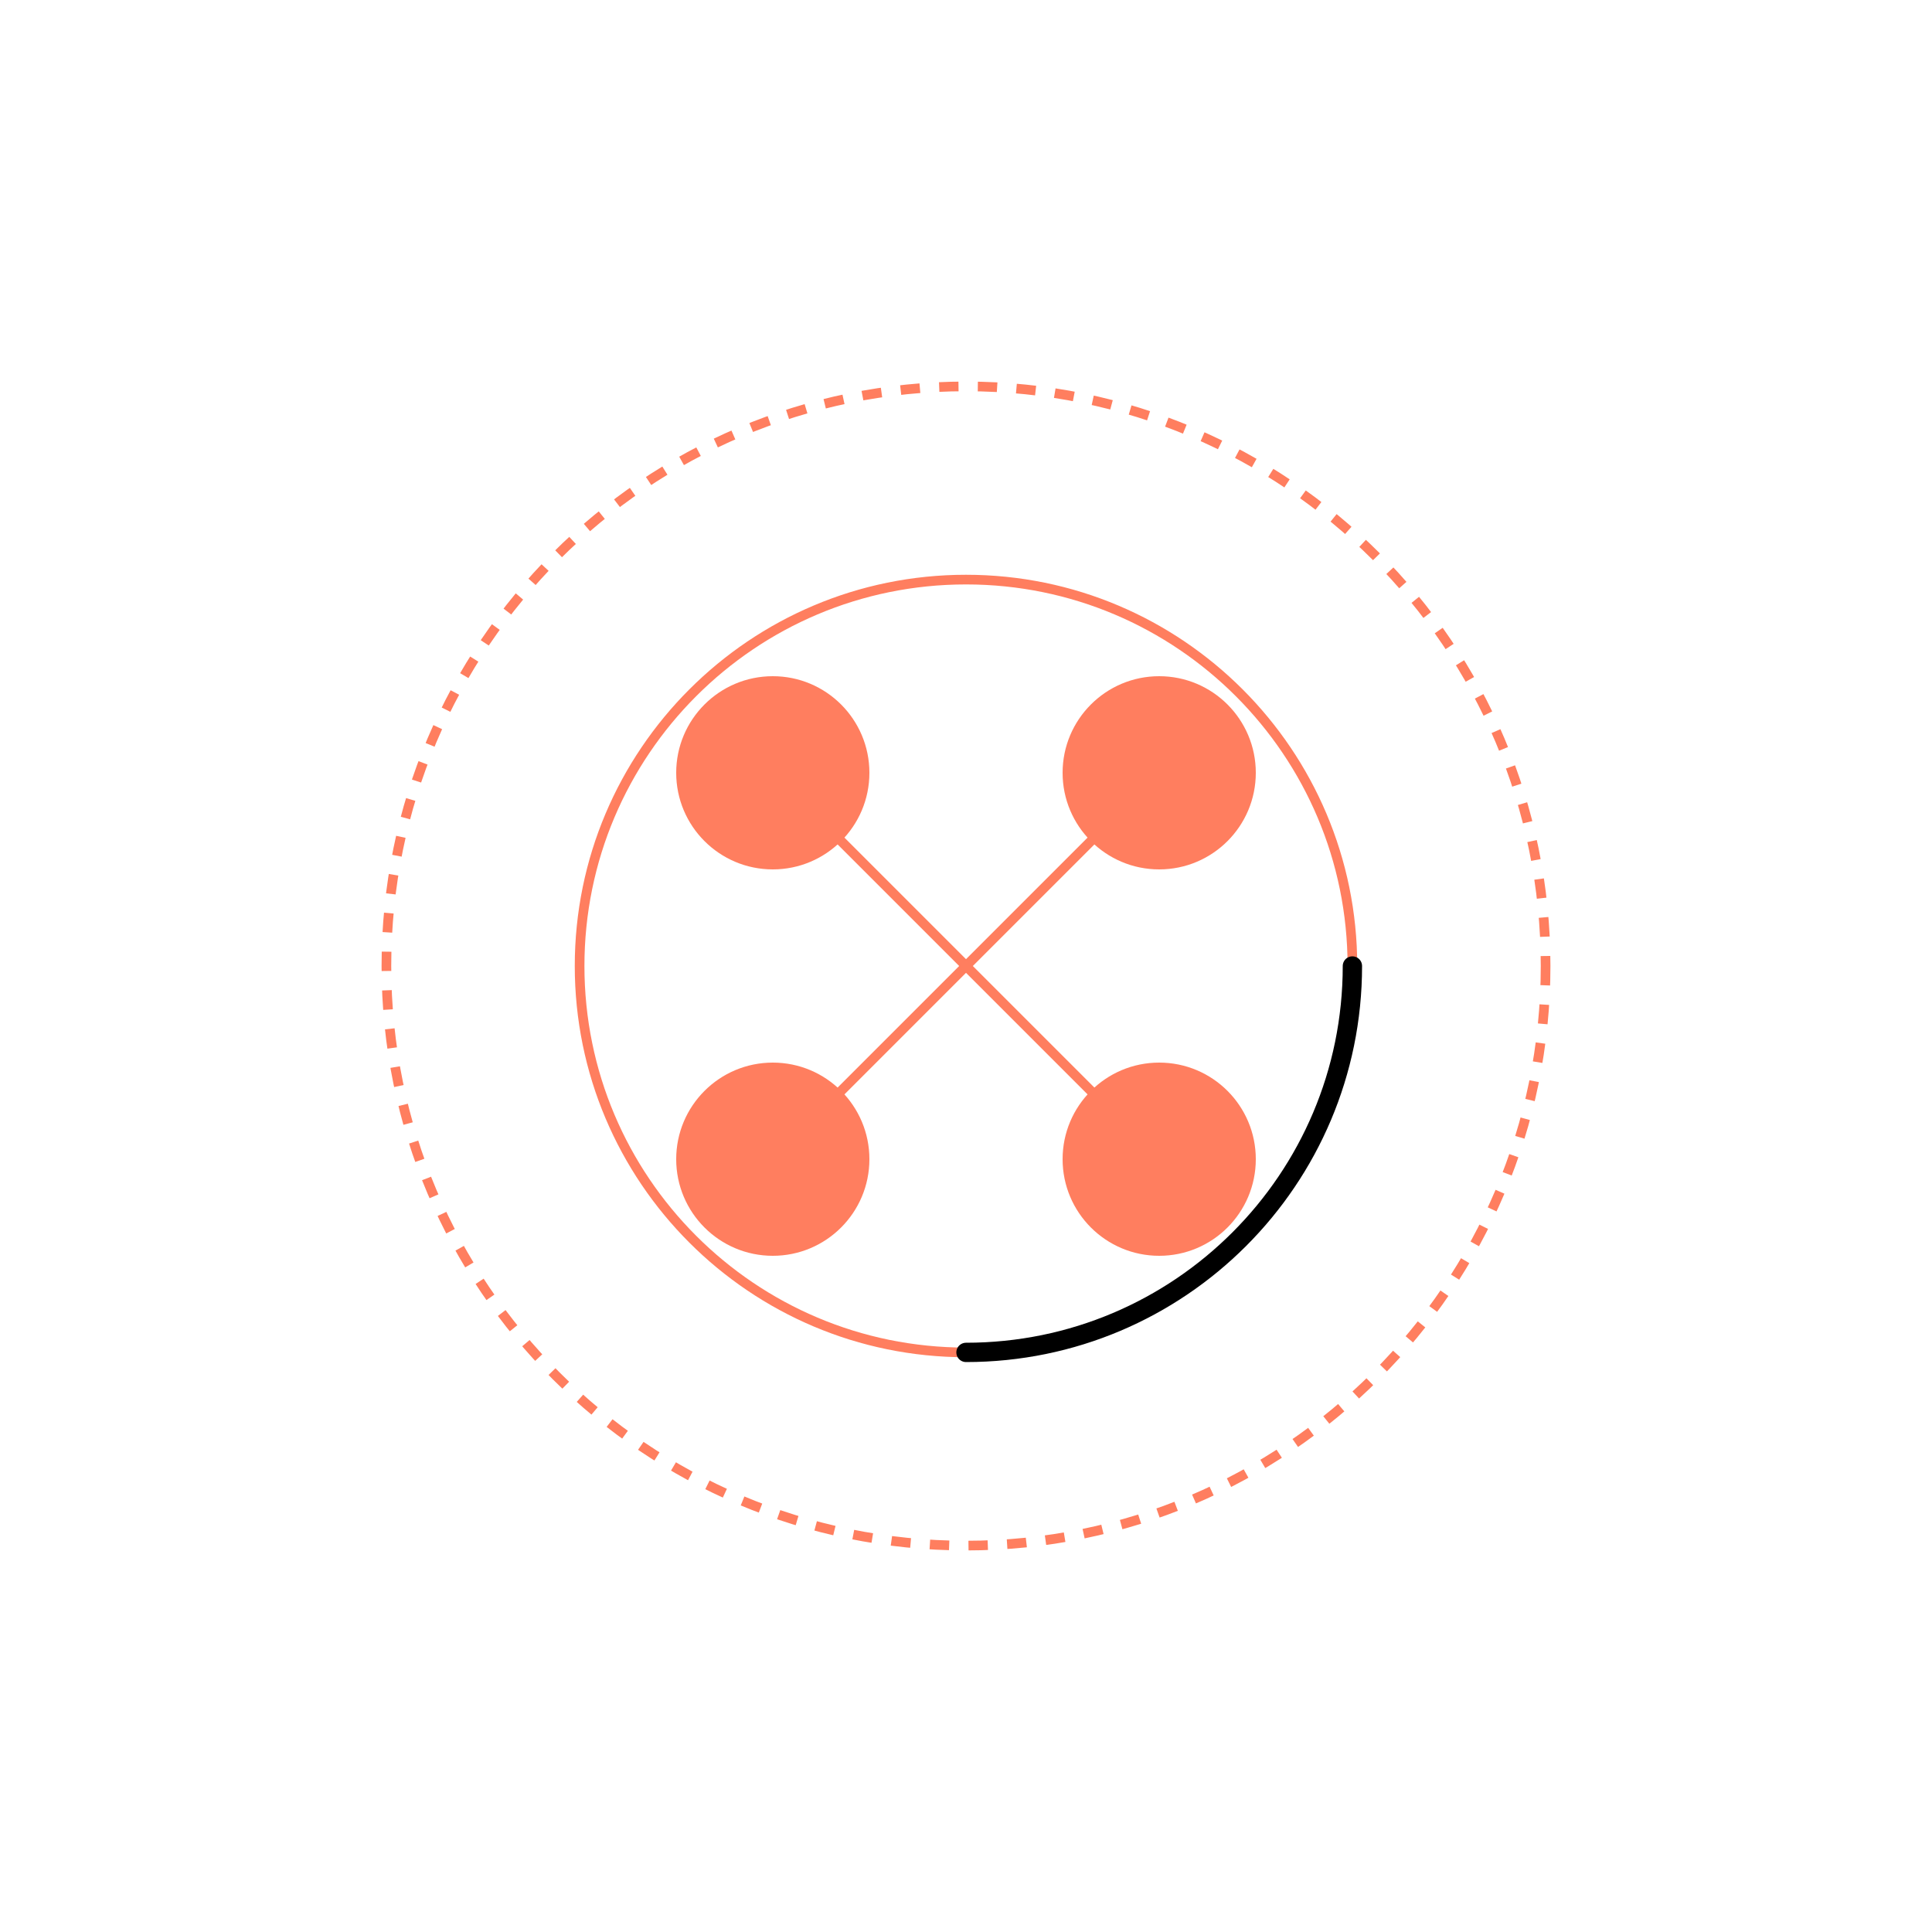
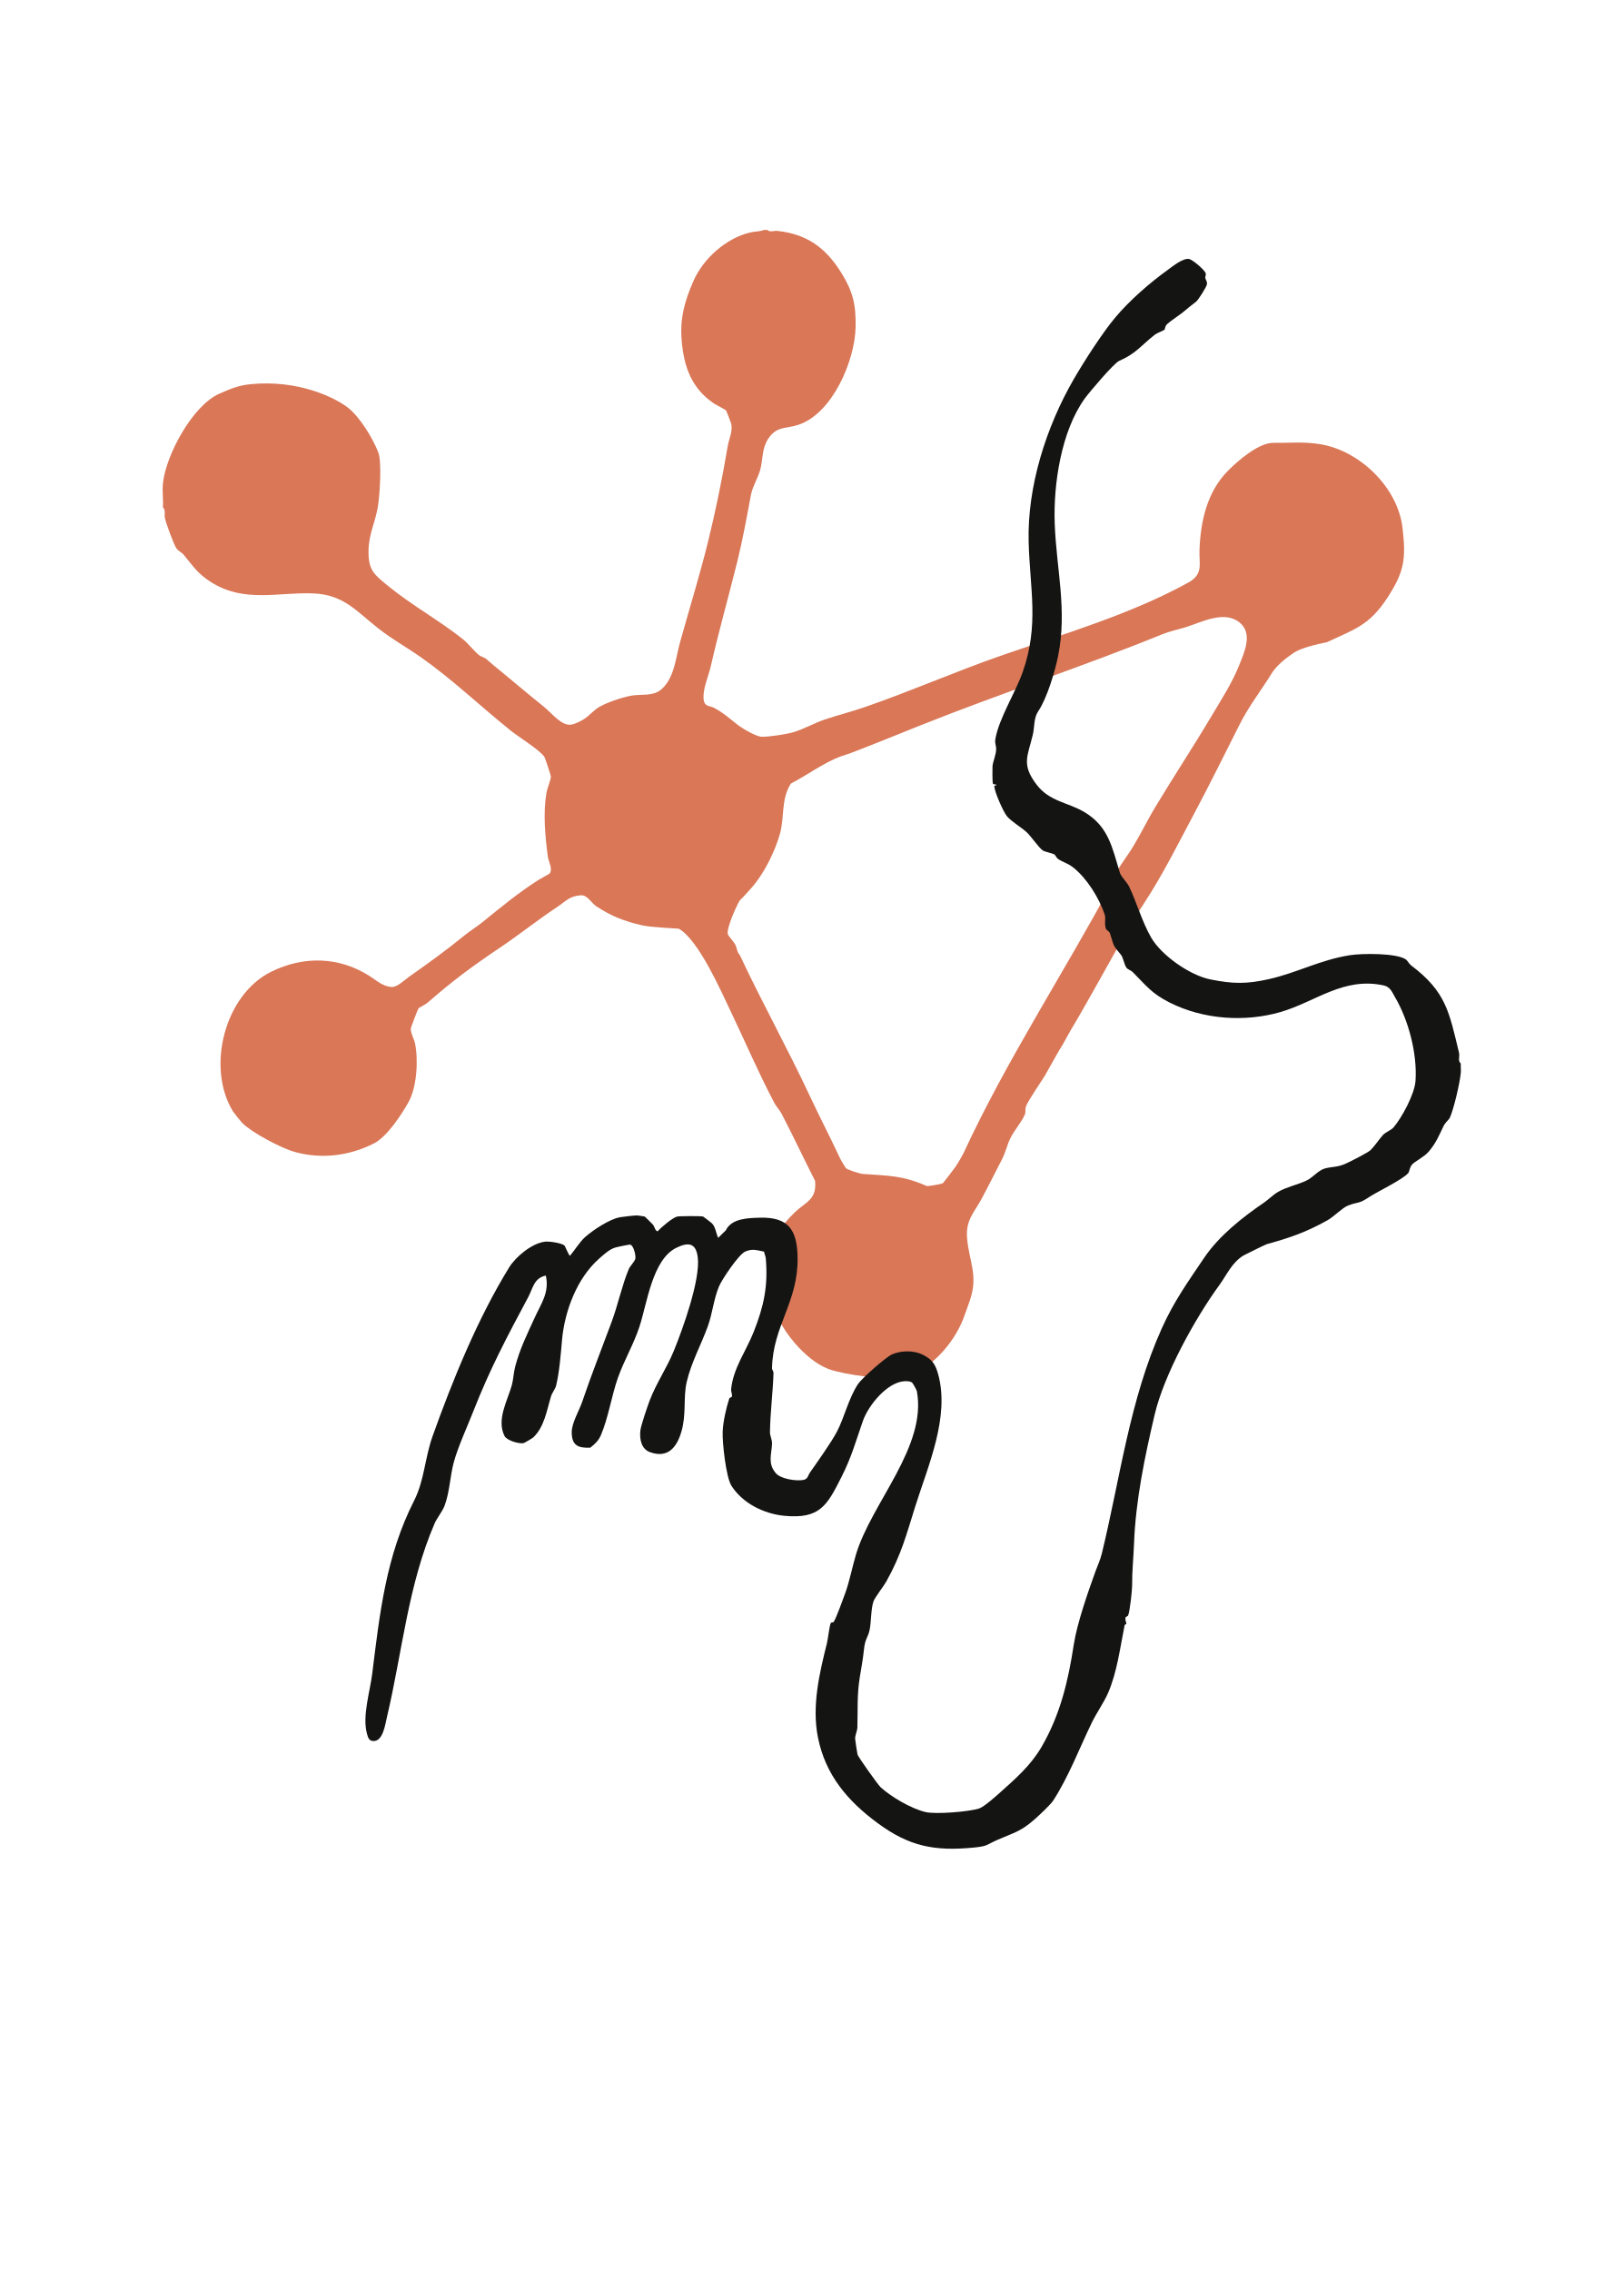
- <svg xmlns="http://www.w3.org/2000/svg" width="400" height="400" viewBox="0 0 400 400" fill="none">
-   <circle cx="200" cy="200" r="80" stroke="#FF7E5F" stroke-width="2" />
-   <circle cx="200" cy="200" r="120" stroke="#FF7E5F" stroke-width="2" stroke-dasharray="4 4" />
-   <circle cx="160" cy="160" r="20" fill="#FF7E5F" />
-   <circle cx="240" cy="240" r="20" fill="#FF7E5F" />
-   <circle cx="160" cy="240" r="20" fill="#FF7E5F" />
-   <circle cx="240" cy="160" r="20" fill="#FF7E5F" />
-   <line x1="160" y1="160" x2="240" y2="240" stroke="#FF7E5F" stroke-width="2" />
-   <line x1="160" y1="240" x2="240" y2="160" stroke="#FF7E5F" stroke-width="2" />
-   <path d="M280 200C280 244.183 244.183 280 200 280" stroke="#000" stroke-width="4" stroke-linecap="round" />
+ <svg xmlns="http://www.w3.org/2000/svg" fill="none" viewBox="0 0 1425 1993" height="1993" width="1425">
+   <path fill="#D97757" d="M673.52 201.8C675.577 204.055 679.521 202.336 682.225 202.632C708.074 205.436 724.512 217.204 738.148 238.963C748.572 255.607 751.389 267.205 750.952 287.358C750.332 316.29 730.823 362.937 700.552 372.873C689.325 376.565 681.873 373.69 674.281 385.007C668.562 393.547 669.703 403.581 667.195 412.487C665.251 419.407 660.476 427.003 659.11 434.345C655.476 453.681 651.968 473.213 647.235 492.365C639.685 522.947 630.867 553.81 623.965 584.293C621.88 593.481 617.189 603.262 617.471 612.366C617.725 620.652 622.641 618.947 626.923 621.272C635.501 625.909 640.488 630.729 647.475 636.112C651.672 639.353 663.589 646.428 668.505 646.555C675.041 646.724 690.888 644.328 697.298 642.285C706.426 639.367 715.032 634.421 724.033 631.391C735.415 627.558 746.811 624.767 758.516 620.723C799.536 606.602 838.512 589.282 879.63 575.048C933.2 556.502 993.151 538.858 1043.07 511.193C1056.52 503.738 1052.3 494.691 1052.79 482.5C1053.83 457.091 1059.43 431.851 1077.64 413.277C1086.32 404.441 1104.87 388.459 1117.48 388.643C1131.96 388.854 1144.17 387.332 1159.21 389.897C1193.94 395.816 1226.93 428.046 1231.01 463.32C1234.22 490.97 1232.57 502.061 1217.08 525.526C1201.58 548.99 1188.58 552.33 1164.66 563.576C1164.2 563.802 1142.87 567.41 1134.7 573.498C1133.63 574.301 1121.67 582.01 1116.34 590.705C1106.67 606.418 1096.45 619.102 1087.92 635.971C1074.34 662.86 1061.92 688.157 1047.72 714.806C1034.06 740.427 1020.65 767.513 1004.42 792.288C990.503 813.54 978.642 835.934 966.077 858.172C957.865 872.702 948.779 889.12 939.792 904.086C937.243 908.328 932.496 917.672 930.284 920.688C929.383 921.914 917.987 942.546 916.944 944.237C913.226 950.226 902.886 965.08 900.534 970.858C899.59 973.183 900.492 975.861 899.477 978.201C896.688 984.655 890.35 991.744 886.701 999.072C884.236 1004.03 882.363 1011.92 879.475 1017.34C878.7 1018.8 865.642 1044.65 861.163 1052.79C854.514 1064.89 847.471 1070.93 848.837 1086.83C850.57 1107.04 858.825 1119.31 851.274 1141.18C849.683 1145.78 846.851 1153.88 845.161 1158.11C836.766 1179.22 816.735 1202.22 793.986 1208.29C780.435 1211.9 741.035 1206.57 727.315 1201.46C716.075 1197.26 705.552 1187.87 697.72 1178.83C673.943 1151.34 668.576 1119.71 681.62 1085.12C684.338 1077.91 692.015 1069.27 697.622 1063.87C706.933 1054.89 717.075 1052.99 715.413 1036.31C705.397 1016.72 696.058 996.662 685.86 977.143C684.324 974.212 681.437 971.309 679.676 967.969C665.97 941.954 654.292 914.684 641.488 887.88C632.656 869.376 613.386 825.35 595.947 815.105C595.299 814.724 571.691 814.019 562.901 811.92C547.42 808.227 536.222 803.887 523.29 795.276C518.966 792.401 515.627 785.312 509.824 785.693C499.738 786.369 496.71 790.893 489.202 795.854C472.411 806.945 456.071 820.079 438.942 831.579C414.601 847.927 397.261 860.737 375.23 880.002C373.511 881.51 367.807 884.328 367.384 884.822C366.764 885.554 360.51 901.818 360.51 902.804C360.496 906.806 363.538 912.204 364.257 915.643C367.243 929.834 366.018 953.792 358.608 967.109C352.579 977.933 339.69 997.677 328.196 1003.47C306.616 1014.38 282.219 1017.42 258.906 1010.99C247.102 1007.74 221.141 994.154 212.421 985.303C211.407 984.275 204.998 976.256 204.265 975.03C180.91 936.176 197.349 873.11 237.65 852.972C266.597 838.513 297.699 839.598 324.266 856.481C330.478 860.427 336.197 865.839 343.818 866.177C348.677 866.388 354.96 860.061 359.327 856.988C376.089 845.193 391.246 834.327 407.389 821.136C412.361 817.078 418.503 813.301 423.419 809.312C439.632 796.192 455.057 783.41 472.58 772.248C474.214 771.206 482.032 767.034 482.398 766.569C485.441 762.581 481.398 756.014 480.877 752.053C478.524 734.043 476.538 714.031 479.623 695.696C480.243 692.046 483.666 683.76 483.539 681.449C483.483 680.547 478.623 665.594 477.905 664.41C474.425 658.604 455.057 646.625 448.619 641.467C422.222 620.328 396.712 595.891 369.131 576.584C356.143 567.494 344.691 561.406 331.591 551.118C312.589 536.18 301.587 521.918 275.204 520.777C244.467 519.452 214.464 529.415 185.263 510.883C173.29 503.287 169.585 496.917 161.077 486.686C159.429 484.699 156.527 483.755 154.625 480.852C152.428 477.483 145.202 458.092 144.61 454.005C144.188 451.088 145.526 447.381 142.976 445.267C143.455 438.587 142.328 431.09 142.976 424.523C145.469 399.17 169.374 355.426 192.715 345.42C201.166 341.798 208.455 338.252 220.31 337.119C261.776 333.157 293.361 348.689 304.926 357.385C315.744 365.53 327.548 385.19 332.042 397.084C335.239 405.568 333.267 434.444 331.774 443.999C329.577 458.021 323.801 468.182 323.477 482.557C323.069 500.398 328.126 503.978 340.564 514.153C361.552 531.304 384.879 544.03 406.051 560.744C410.629 564.351 416.207 571.468 420.362 574.879C421.757 576.02 425.687 577.218 426.842 578.388C428.082 579.642 438.519 588.323 440.646 589.93C441.703 590.719 466.354 611.464 477.031 619.962C482.511 624.33 488.399 631.56 494.611 634.632C499.386 637 502.541 636.056 507.091 633.998C515.628 630.151 517.205 626.938 523.29 622.174C529.376 617.411 546.265 611.83 554.21 610.477C562.76 609.012 572.733 611.21 579.889 605.432C591.904 595.75 593.017 577.387 596.947 563.351C605.188 533.883 614.231 504.626 621.528 475.06C628.346 447.466 634.008 419.393 638.755 391.405C639.84 384.978 643.15 378.848 641.868 372.098C641.713 371.252 637.657 360.711 637.234 360.217C636.403 359.231 628.346 355.271 626.303 353.876C607.005 340.642 600.258 322.012 598.314 298.928C596.666 279.381 600.751 264.725 608.484 246.925C617.161 226.97 637.178 209.058 658.462 203.985C662.674 202.984 666.759 203.393 670.463 201.786H673.534L673.52 201.8ZM1087.87 546.186C1074.37 535.405 1054.67 546.073 1040.69 550.428C1033.87 552.556 1026.7 553.937 1020.11 556.629C950.188 585.138 877.348 608.772 807.297 636.803C787.126 644.878 767.01 653.108 746.628 660.887C743.543 662.071 740.599 662.761 737.415 663.988C722.244 669.794 708.623 680.18 694.213 687.593C685.24 701.376 688.79 717.005 684.521 731.858C679.972 747.755 670.618 766.639 659.702 779.041C657.715 781.296 651.264 788.54 649.489 789.977C648.278 790.95 636.642 815.654 638.981 820.305C639.868 822.052 644.066 826.492 645.263 828.817C646.897 831.988 647.024 836.201 649.207 837.893C668.956 880.016 691.579 920.66 710.666 961.557C718.976 979.384 728.654 997.93 736.711 1015.24C738.768 1019.63 740.247 1021.48 742.416 1025.12C743.078 1026.21 753.882 1029.99 757.587 1030.26C780.449 1031.88 792.14 1031.53 813.439 1040.83C814.326 1041.22 826.581 1039.11 827.525 1038.35C828.229 1037.77 837.442 1025.69 838.583 1024.03C841.09 1020.38 844.879 1013.74 845.682 1011.98C883.588 930.144 933.496 854.367 976.064 775.039C977.586 772.192 980.741 763.102 982.375 761.186C982.938 760.523 986.854 754.393 988.319 752.363C997.63 739.454 1005.29 722.769 1013.84 708.521C1029.8 681.984 1047.58 655.01 1063.69 627.854C1071.98 613.902 1081.44 599.316 1087.51 584.081C1092.18 572.398 1099.99 555.868 1087.87 546.186Z" />
+   <path fill="#141413" d="M1282.14 941.608C1281.22 950.878 1276.06 973.174 1272.43 981.131C1271.8 982.549 1268.67 984.834 1267.04 988.169C1263.04 996.415 1260.56 1002.93 1253.96 1010.67C1249.93 1015.4 1241.85 1019.16 1239.3 1022.1C1237.24 1024.46 1237.06 1028.09 1236.14 1029.29C1231.95 1034.78 1208.63 1045.92 1201.82 1050.46C1191.89 1057.08 1192.23 1054.37 1182.92 1058.08C1178.23 1059.94 1170.39 1068 1165.07 1070.94C1145.91 1081.55 1132.78 1086.04 1111.64 1091.95C1110.56 1092.27 1093.09 1100.86 1091.59 1101.72C1081.4 1107.74 1076.79 1118.74 1070.32 1127.64C1048.97 1156.92 1021.81 1206.01 1013.47 1241.38C1004.76 1278.33 996.728 1316.96 995.333 1354.8C994.886 1367.22 993.543 1378.94 993.675 1391.25C993.728 1395.48 991.648 1414.2 990.227 1417.49C989.701 1418.7 988.148 1418.67 987.911 1419.46C987.279 1421.64 988.674 1423.84 988.621 1425.1C988.621 1425.47 987.279 1425.31 987.016 1426.65C983.094 1446.11 980.462 1467.57 972.54 1485.77C968.934 1494.04 962.459 1503.23 958.458 1511.42C947.694 1533.51 938.008 1559.19 924.479 1580.04C921.873 1584.06 911.766 1593.36 908.003 1596.69C895.632 1607.62 889.868 1608.28 875.418 1614.66C865.311 1619.12 867.285 1620.2 854.073 1621.46C820.146 1624.69 798.142 1620.33 770.822 1600.32C743.501 1580.31 724.472 1557.33 717.944 1524.9C712.391 1497.35 719.155 1468.57 725.788 1442.15C726.762 1438.31 728.078 1425.84 729.236 1424.29C729.841 1423.5 731.131 1424.18 731.815 1423.21C733.763 1420.46 740.606 1401.73 742.159 1397.32C745.923 1386.5 748.055 1375.08 751.292 1364.23C764.768 1319.01 813.803 1269.66 804.722 1220.79C804.564 1219.9 801.195 1213.83 800.564 1213.36C798.826 1212.05 795.8 1212.02 793.694 1212.15C778.639 1213.12 762.136 1233.34 757.346 1247.05C750.924 1265.41 747.528 1278.51 738.527 1296.27C725.972 1321.08 719.682 1333.24 688.413 1330.25C670.305 1328.51 651.697 1319.17 641.958 1303.83C637.194 1296.34 633.878 1265.7 634.299 1256.35C634.72 1247 637.431 1235.65 640.037 1227.43C640.379 1226.33 642.116 1226.46 642.379 1225.54C642.932 1223.65 641.511 1221.26 641.695 1219.29C643.564 1200.49 654.855 1185.78 661.54 1168.79C670.515 1146.03 674.227 1128.67 672.121 1104.24C671.963 1102.35 670.91 1100.33 670.594 1098.41C664.093 1097.13 660.356 1095.58 653.986 1098.41C648.328 1100.93 633.562 1122.89 630.956 1129.19C626.429 1140.12 625.297 1152.85 621.191 1164.12C615.348 1180.19 606.663 1195.82 602.741 1212.7C599.53 1226.49 602.557 1240.8 598.161 1256.09C594.082 1270.29 586.107 1280.09 570.42 1274.36C562.839 1271.58 561.287 1263.02 562.024 1255.59C562.445 1251.15 568.34 1234 570.235 1229.04C576.052 1213.75 585.133 1200.83 591.371 1185.6C599.24 1166.4 614.875 1122.94 612.427 1103.4C610.795 1090.38 603.846 1090.04 593.529 1095.1C572.604 1105.45 567.998 1143.58 561.366 1163.91C556.128 1179.98 547.653 1194 542.257 1209.37C536.861 1224.73 533.94 1244.08 527.544 1259.18C525.412 1264.25 522.28 1267.22 518.095 1270.45C507.488 1270.9 501.856 1268.61 501.803 1256.98C501.777 1248.68 508.251 1238.28 510.989 1230.22C519.227 1205.95 528.071 1183.76 536.835 1160.07C542.283 1145.42 545.968 1127.85 551.838 1113.83C553.048 1110.97 557.023 1107.24 557.628 1104.69C558.286 1101.96 556.102 1092.9 553.18 1092.29C552.153 1092.08 541.283 1094.4 539.572 1094.97C534.808 1096.52 529.755 1101.09 525.912 1104.51C506.304 1121.79 495.539 1150.67 493.275 1176.17C492.222 1188.12 491.012 1203.96 488.169 1215.72C487.327 1219.19 484.642 1222.13 483.668 1225.31C479.957 1237.41 477.878 1252.15 468.087 1261.44C467.35 1262.13 460.322 1266.35 459.401 1266.51C455.321 1267.19 444.846 1264.15 442.846 1260.24C435.581 1245.9 445.451 1229.19 449.189 1215.75C450.584 1210.76 450.821 1204.61 452.11 1199.62C456.085 1184.18 462.454 1171.31 469.561 1155.82C475.167 1143.58 482.3 1134.26 479.089 1119.42C468.639 1121.52 467.692 1130.71 463.639 1138.3C445.083 1173 429.949 1201.49 415.525 1238.33C410.13 1252.09 402.128 1269.27 398.312 1283.19C394.969 1295.37 394.785 1309.19 390.205 1321.4C388.389 1326.26 383.388 1332.48 381.546 1336.73C358.042 1391.23 353.199 1449.32 339.67 1506.67C338.065 1513.5 336.196 1527.89 327.958 1527.92C323.799 1527.92 323.036 1524.92 322.062 1521.4C317.851 1506.04 324.747 1484.48 326.695 1468.91C333.327 1415.44 338.776 1365.6 363.438 1316.99C372.518 1299.13 372.834 1279.54 379.677 1260.39C397.443 1210.73 419.289 1157.08 446.82 1112.36C452.742 1102.72 467.192 1090.77 478.746 1089.64C482.352 1089.3 492.986 1090.82 495.512 1093.13C495.907 1093.48 499.487 1102.27 500.276 1102.04C504.277 1097.34 508.936 1089.77 513.41 1085.78C520.49 1079.48 534.94 1069.84 544.284 1068.21C547.363 1067.69 556.023 1066.72 559.102 1066.64C559.655 1066.64 565.498 1067.48 565.787 1067.61C566.261 1067.82 572.446 1074.02 573.131 1074.78C574.368 1076.2 575.289 1080.87 577.316 1080.5C580.264 1077.12 590.16 1068.71 594.292 1067.66C596.398 1067.14 615.743 1067.06 617.138 1067.64C617.586 1067.82 624.481 1073.15 624.876 1073.57C628.087 1076.83 628.429 1082.37 630.377 1086.31L637.036 1079.72C642.169 1069.16 656.592 1068.92 667.146 1068.63C692.335 1067.95 699.705 1079.74 700.047 1103.64C700.599 1143.03 678.333 1163.33 677.596 1200.88C677.596 1201.94 678.964 1203.38 678.912 1204.98C678.359 1222.5 675.99 1239.75 675.806 1257.24C675.779 1259.74 677.78 1263.62 677.622 1267.06C677.201 1276.41 673.648 1284.11 680.859 1292.77C685.123 1297.89 698.52 1299.92 704.916 1298.81C709.127 1298.1 709.075 1294.95 710.864 1292.35C717.129 1283.32 729.578 1265.96 734.552 1256.45C741.159 1243.87 744.712 1227.3 753.108 1214.57C756.398 1209.55 777.612 1191.01 782.692 1188.7C790.483 1185.18 801.748 1184.87 809.565 1188.7C818.251 1192.95 821.041 1197.23 823.488 1206.22C833.701 1243.69 814.513 1286.44 803.38 1321.82C795.431 1347.08 791.273 1363.99 777.797 1388.13C775.533 1392.15 768.058 1401.63 766.742 1405.17C764.294 1411.76 764.821 1423.27 763.215 1430.59C761.741 1437.37 759.293 1437.79 758.267 1447.9C757.398 1456.38 755.924 1463.92 754.582 1472.27C752.108 1487.84 752.977 1500.42 752.529 1515.94C752.424 1519.25 750.397 1522.98 750.555 1525.92C750.634 1527.55 752.292 1538 752.661 1539.79C753.029 1541.57 770.506 1566.26 772.954 1568.49C781.981 1576.76 799.774 1587.32 812.46 1590.26C821.304 1592.31 850.704 1590 859.495 1587.06C863.627 1585.66 873.865 1576.6 877.366 1573.45C891.21 1561.06 904.765 1549.37 914.398 1532.67C930.743 1504.36 937.587 1475.03 942.456 1443.3C945.325 1424.63 954.984 1397 961.538 1378.91C963.222 1374.24 965.67 1369.11 967.039 1363.55C983.252 1297.03 991.438 1228.46 1019.78 1165.59C1030.5 1141.85 1042.37 1125.36 1056.74 1104.06C1069.92 1084.5 1090.3 1068.45 1109.69 1055.19C1113.56 1052.54 1117.43 1048.49 1121.93 1045.89C1129.43 1041.56 1139.2 1039.67 1146.81 1035.99C1152.68 1033.15 1157.18 1026.77 1163.41 1025.28C1170.02 1023.7 1173.86 1024.38 1180.97 1021.28C1184.68 1019.68 1200.92 1011.38 1202.97 1009.31C1206.89 1005.37 1210.29 1000.01 1213.76 996.126C1215.87 993.762 1221.19 991.635 1222.95 989.587C1230.43 980.894 1241.61 960.174 1242.4 948.619C1244.06 924.38 1236.14 894.968 1224.27 874.851C1221.95 870.912 1220.32 866.08 1214.45 864.793C1179.1 857.099 1154.6 879.263 1123.85 888.166C1093.11 897.068 1056.53 894.994 1026.34 879.684C1010.6 871.7 1006.02 864.977 994.175 853.055C992.754 851.637 989.99 850.875 988.779 849.352C986.753 846.831 985.884 840.318 983.884 837.928C976.251 828.868 977.988 830.523 974.251 819.178C973.54 817.05 971.355 816.604 970.776 815.265C969.013 811.168 970.829 806.152 969.566 802.449C964.644 788.058 954.168 770.988 941.982 761.298C937.613 757.805 932.507 756.413 928.717 753.866C927.164 752.815 926.269 750.347 925.611 749.953C923.742 748.771 917.61 747.695 915.451 746.46C912.135 744.543 905.134 734.012 901.001 730.257C896.343 726.003 887.868 721.092 883.841 716.365C880.735 712.715 872.47 694.174 872.76 689.788C872.813 688.896 874.839 689.894 874.444 688.502C873.497 688.449 872.155 688.449 871.497 687.714C870.996 687.136 870.97 673.717 871.128 672.351C871.681 667.624 874.181 662.818 874.339 657.382C874.418 654.205 872.944 652.576 873.655 648.48C876.708 630.622 891.5 607.328 897.685 589.654C912.188 548.188 903.923 517.068 902.844 475.444C901.581 426.94 918.215 374.601 942.561 332.557C951.905 316.459 967.697 291.957 978.83 278.669C991.543 263.516 1009.28 248.127 1024.86 236.913C1029.21 233.788 1038.1 226.435 1043.53 227.275C1046.68 227.748 1057.61 237.045 1058.29 240.012C1058.63 241.483 1057.71 242.77 1057.87 243.82C1058.16 245.737 1059.77 246.788 1059.29 249.676C1058.95 251.751 1051.84 263.122 1049.87 264.724C1046.71 267.324 1044.39 268.821 1041 271.814C1036 276.2 1028.47 280.717 1024.44 284.42C1022.23 286.442 1022.73 288.779 1022.05 289.357C1020.78 290.434 1015.57 292.167 1013.76 293.611C1001.57 303.092 997.333 310.182 982.226 316.747C977.646 318.743 956.011 344.322 952.168 349.627C931.375 378.461 924.426 425.101 925.742 459.898C927.243 499.526 936.823 535.372 928.717 575.657C925.9 589.654 918.873 612.922 911.345 624.03C907.108 630.281 908.187 637.791 906.502 644.829C902.002 663.764 896.159 670.88 910.082 688.896C921.242 703.339 937.086 704.127 951.22 712.347C973.119 725.057 976.146 743.939 982.91 765.841C984.121 769.728 989.121 773.982 991.174 778.341C997.86 792.47 1002.39 808.883 1010.34 822.723C1019.42 838.48 1044.39 855.917 1062.32 859.515C1082.24 863.533 1094.24 863.664 1113.91 859.226C1138.73 853.606 1158.28 842.498 1184.81 838.27C1195.16 836.615 1225.77 836.247 1234 842.025C1235.32 842.944 1236.66 845.807 1238.66 847.303C1269.25 870.361 1271.98 888.245 1280.57 923.802C1281.43 927.426 1279.25 930.814 1282.14 933.335C1281.96 936.04 1282.41 938.955 1282.14 941.608Z" />
</svg>
